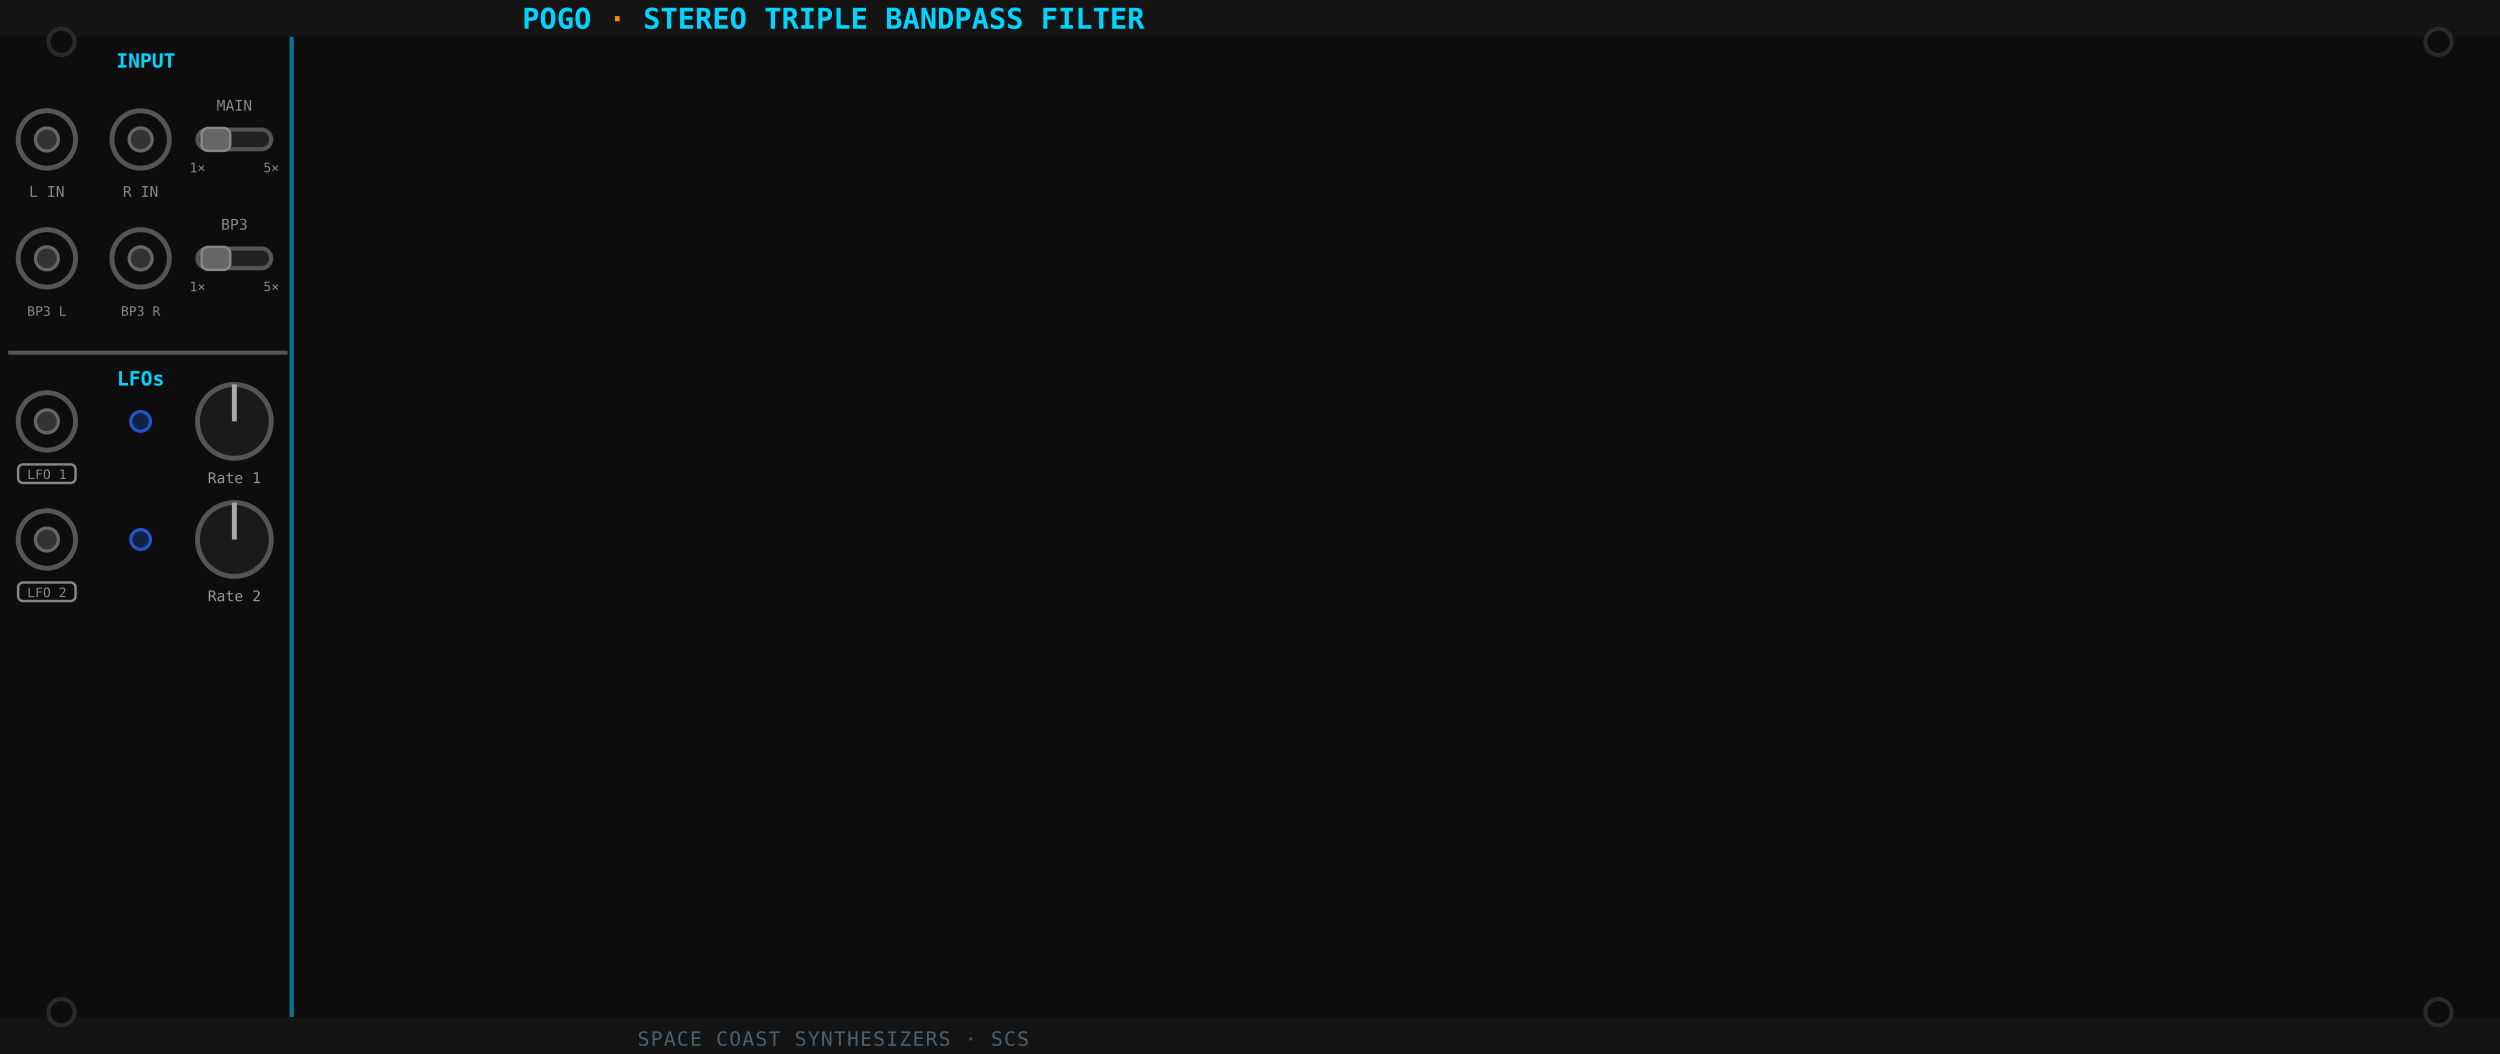
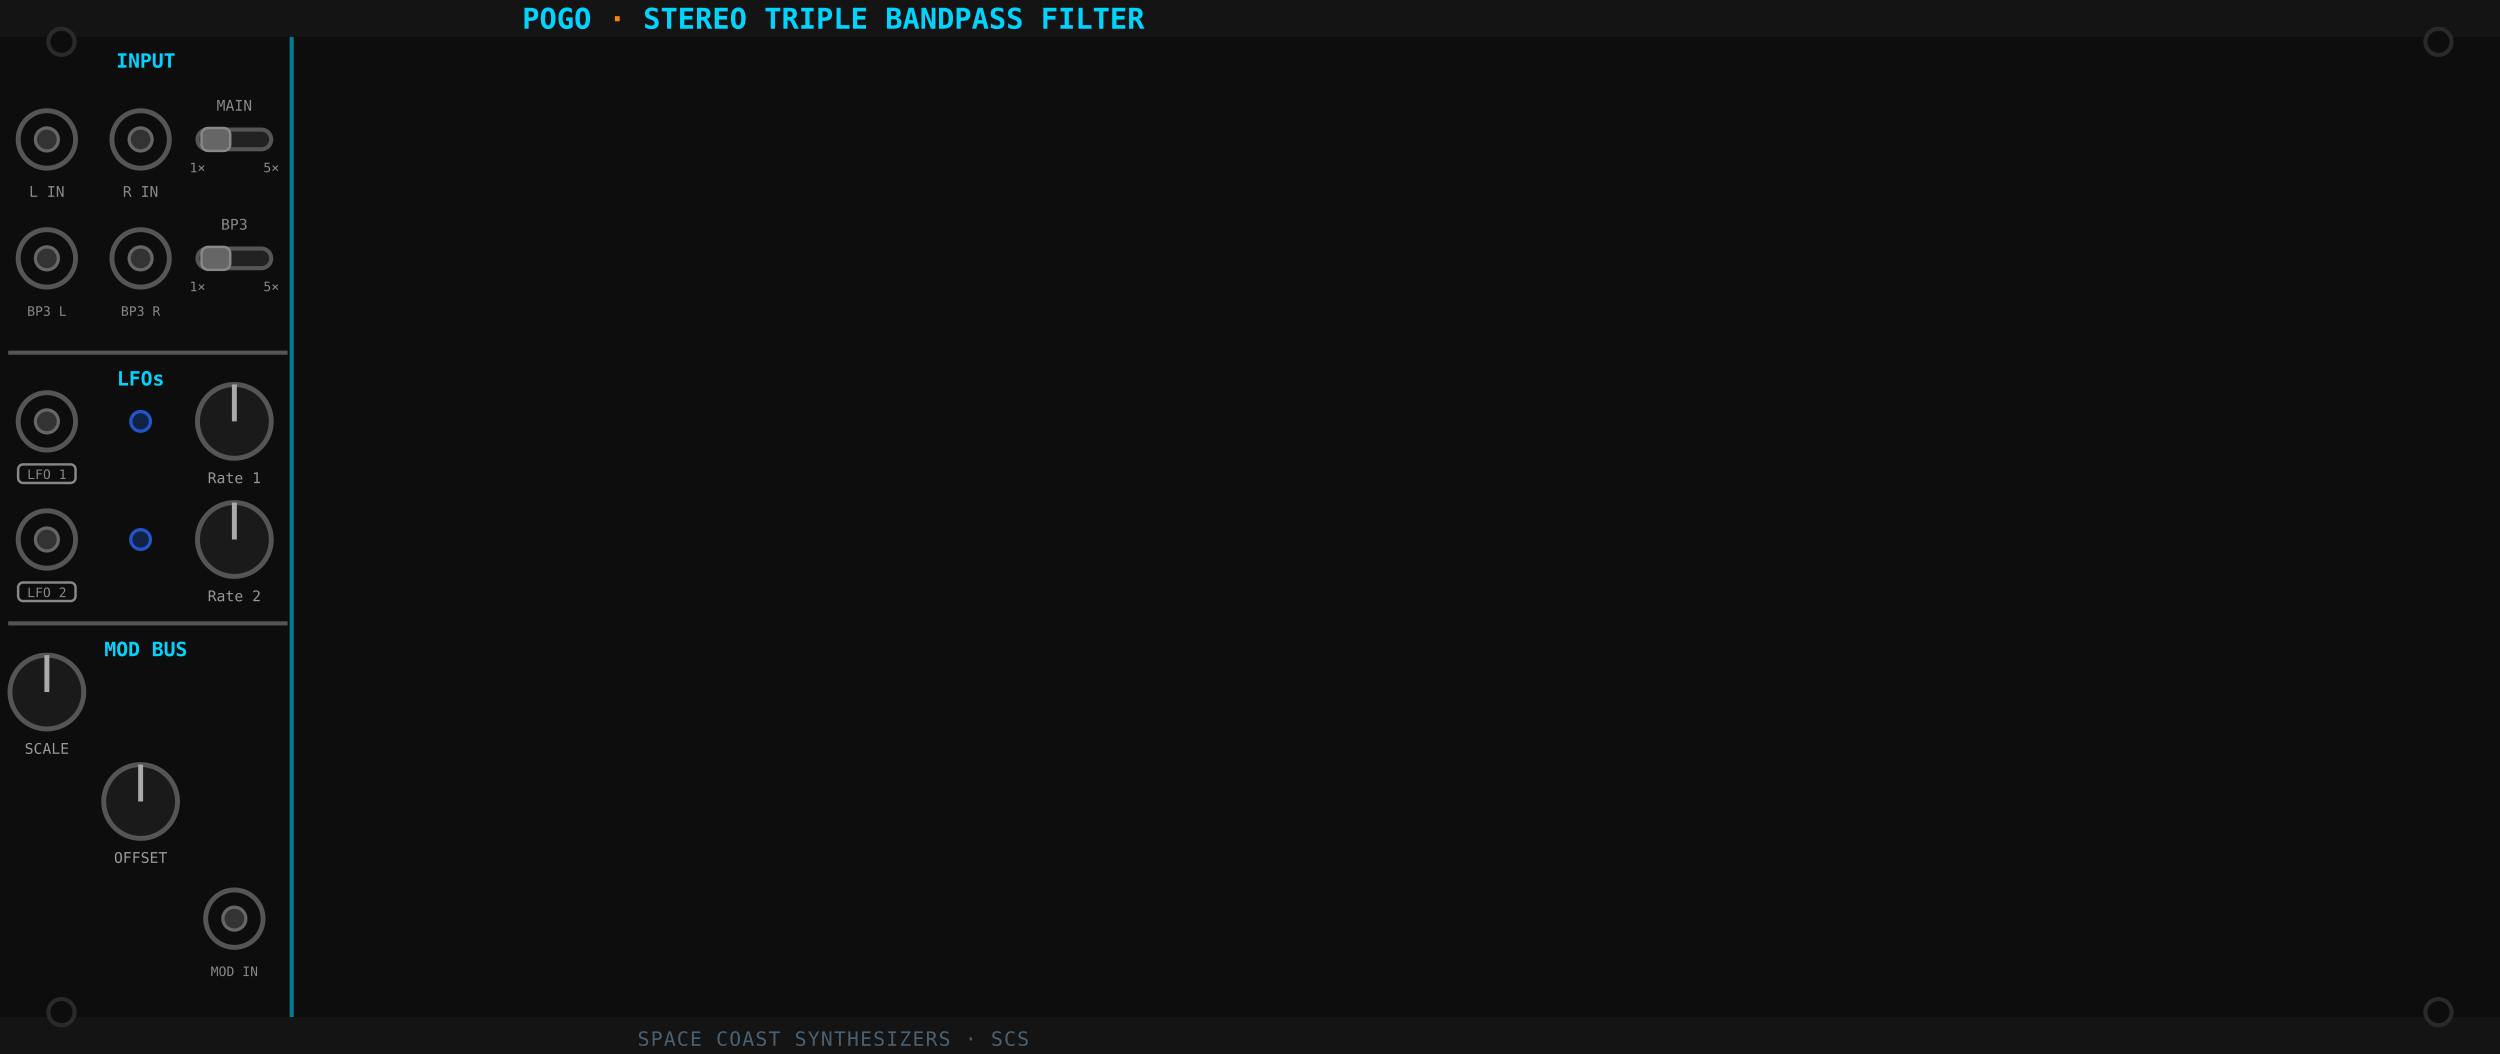
<svg xmlns="http://www.w3.org/2000/svg" width="304.8mm" height="128.5mm" viewBox="0 0 304.80 128.5">
  <rect x="0" y="0" width="304.8" height="128.5" fill="#0d0d0d" />
  <rect x="0" y="0" width="304.8" height="4.5" fill="#141414" />
  <rect x="0" y="124.0" width="304.8" height="4.5" fill="#141414" />
  <circle cx="7.5" cy="5.1" r="1.6" fill="#0d0d0d" stroke="#2a2a2a" stroke-width="0.5" />
  <circle cx="297.3" cy="5.1" r="1.6" fill="#0d0d0d" stroke="#2a2a2a" stroke-width="0.5" />
  <circle cx="7.5" cy="123.4" r="1.6" fill="#0d0d0d" stroke="#2a2a2a" stroke-width="0.5" />
  <circle cx="297.3" cy="123.4" r="1.6" fill="#0d0d0d" stroke="#2a2a2a" stroke-width="0.5" />
  <text x="101.60" y="3.5" fill="#00d4ff" font-family="monospace" font-size="3.5" font-weight="bold" text-anchor="middle">POGO  <tspan fill="#ff8800">·</tspan> STEREO TRIPLE BANDPASS FILTER</text>
  <text x="101.60" y="127.5" fill="#4a6070" font-family="monospace" font-size="2.4" text-anchor="middle" letter-spacing="0.15">SPACE COAST SYNTHESIZERS  ·  SCS</text>
  <line x1="35.56" y1="4.5" x2="35.56" y2="124.0" stroke="#00d4ff" stroke-width="0.5" opacity="0.55" />
  <line x1="1.0" y1="43.0" x2="35.06" y2="43.0" stroke="#555555" stroke-width="0.5" />
+   <line x1="1.0" y1="76.0" x2="35.06" y2="76.0" stroke="#555555" stroke-width="0.5" />
  <text x="17.78" y="8.25" fill="#00d4ff" font-family="monospace" font-size="2.4" text-anchor="middle" font-weight="bold">INPUT</text>
  <text x="17.145" y="47.0" fill="#00d4ff" font-family="monospace" font-size="2.4" text-anchor="middle" font-weight="bold">LFOs</text>
+   <text x="17.78" y="80.0" fill="#00d4ff" font-family="monospace" font-size="2.4" text-anchor="middle" font-weight="bold">MOD BUS</text>
  <circle cx="5.715" cy="17.0" r="3.5" fill="none" stroke="#555" stroke-width="0.6" />
  <circle cx="5.715" cy="17.0" r="1.4" fill="#333" stroke="#666" stroke-width="0.4" />
  <text x="5.715" y="24.0" fill="#888" font-family="monospace" font-size="1.8" text-anchor="middle">L IN</text>
  <circle cx="17.145" cy="17.0" r="3.5" fill="none" stroke="#555" stroke-width="0.6" />
  <circle cx="17.145" cy="17.0" r="1.4" fill="#333" stroke="#666" stroke-width="0.4" />
  <text x="17.145" y="24.0" fill="#888" font-family="monospace" font-size="1.8" text-anchor="middle">R IN</text>
  <text x="28.575" y="13.5" fill="#888" font-family="monospace" font-size="1.8" text-anchor="middle">MAIN</text>
  <rect x="24.07" y="15.80" width="9" height="2.4" rx="1.2" fill="#222" stroke="#555" stroke-width="0.5" />
  <rect x="24.57" y="15.60" width="3.5" height="2.8" rx="0.8" fill="#666" stroke="#888" stroke-width="0.3" />
  <text x="24.075" y="21.0" fill="#888" font-family="monospace" font-size="1.6" text-anchor="middle">1×</text>
  <text x="33.075" y="21.0" fill="#888" font-family="monospace" font-size="1.6" text-anchor="middle">5×</text>
  <circle cx="5.715" cy="31.5" r="3.5" fill="none" stroke="#555" stroke-width="0.6" />
  <circle cx="5.715" cy="31.5" r="1.4" fill="#333" stroke="#666" stroke-width="0.4" />
  <text x="5.715" y="38.5" fill="#888" font-family="monospace" font-size="1.6" text-anchor="middle">BP3 L</text>
  <circle cx="17.145" cy="31.5" r="3.5" fill="none" stroke="#555" stroke-width="0.6" />
  <circle cx="17.145" cy="31.5" r="1.4" fill="#333" stroke="#666" stroke-width="0.4" />
  <text x="17.145" y="38.5" fill="#888" font-family="monospace" font-size="1.6" text-anchor="middle">BP3 R</text>
  <text x="28.575" y="28.0" fill="#888" font-family="monospace" font-size="1.8" text-anchor="middle">BP3</text>
  <rect x="24.07" y="30.30" width="9" height="2.4" rx="1.2" fill="#222" stroke="#555" stroke-width="0.5" />
  <rect x="24.57" y="30.10" width="3.5" height="2.8" rx="0.8" fill="#666" stroke="#888" stroke-width="0.3" />
  <text x="24.075" y="35.5" fill="#888" font-family="monospace" font-size="1.6" text-anchor="middle">1×</text>
  <text x="33.075" y="35.5" fill="#888" font-family="monospace" font-size="1.6" text-anchor="middle">5×</text>
  <circle cx="5.715" cy="51.375" r="3.5" fill="none" stroke="#555" stroke-width="0.6" />
  <circle cx="5.715" cy="51.375" r="1.4" fill="#333" stroke="#666" stroke-width="0.4" />
  <rect x="2.21" y="56.62" width="7.0" height="2.26" rx="0.6" fill="none" stroke="#888" stroke-width="0.3" />
  <text x="5.715" y="58.4" fill="#888" font-family="monospace" font-size="1.6" text-anchor="middle">LFO 1</text>
  <circle cx="17.145" cy="51.375" r="1.2" fill="#112244" stroke="#2255cc" stroke-width="0.4" />
  <circle cx="28.575" cy="51.375" r="4.5" fill="#1a1a1a" stroke="#555" stroke-width="0.6" />
  <line x1="28.575" y1="51.375" x2="28.575" y2="46.875" stroke="#aaa" stroke-width="0.6" />
  <text x="28.575" y="58.9" fill="#999" font-family="monospace" font-size="1.8" text-anchor="middle">Rate 1</text>
  <circle cx="5.715" cy="65.775" r="3.5" fill="none" stroke="#555" stroke-width="0.6" />
  <circle cx="5.715" cy="65.775" r="1.4" fill="#333" stroke="#666" stroke-width="0.4" />
  <rect x="2.21" y="71.02" width="7.0" height="2.26" rx="0.6" fill="none" stroke="#888" stroke-width="0.3" />
  <text x="5.715" y="72.8" fill="#888" font-family="monospace" font-size="1.6" text-anchor="middle">LFO 2</text>
  <circle cx="17.145" cy="65.775" r="1.2" fill="#112244" stroke="#2255cc" stroke-width="0.4" />
  <circle cx="28.575" cy="65.775" r="4.5" fill="#1a1a1a" stroke="#555" stroke-width="0.6" />
  <line x1="28.575" y1="65.775" x2="28.575" y2="61.275" stroke="#aaa" stroke-width="0.6" />
  <text x="28.575" y="73.3" fill="#999" font-family="monospace" font-size="1.8" text-anchor="middle">Rate 2</text>
+   <circle cx="5.715" cy="84.375" r="4.5" fill="#1a1a1a" stroke="#555" stroke-width="0.6" />
+   <line x1="5.715" y1="84.375" x2="5.715" y2="79.875" stroke="#aaa" stroke-width="0.6" />
+   <text x="5.715" y="91.9" fill="#999" font-family="monospace" font-size="1.8" text-anchor="middle">SCALE</text>
+   <circle cx="17.145" cy="97.715" r="4.5" fill="#1a1a1a" stroke="#555" stroke-width="0.6" />
+   <line x1="17.145" y1="97.715" x2="17.145" y2="93.215" stroke="#aaa" stroke-width="0.6" />
+   <text x="17.145" y="105.2" fill="#999" font-family="monospace" font-size="1.8" text-anchor="middle">OFFSET</text>
+   <circle cx="28.575" cy="112.0" r="3.5" fill="none" stroke="#555" stroke-width="0.6" />
+   <circle cx="28.575" cy="112.0" r="1.4" fill="#333" stroke="#666" stroke-width="0.4" />
+   <text x="28.575" y="119.0" fill="#888" font-family="monospace" font-size="1.6" text-anchor="middle">MOD IN</text>
</svg>
